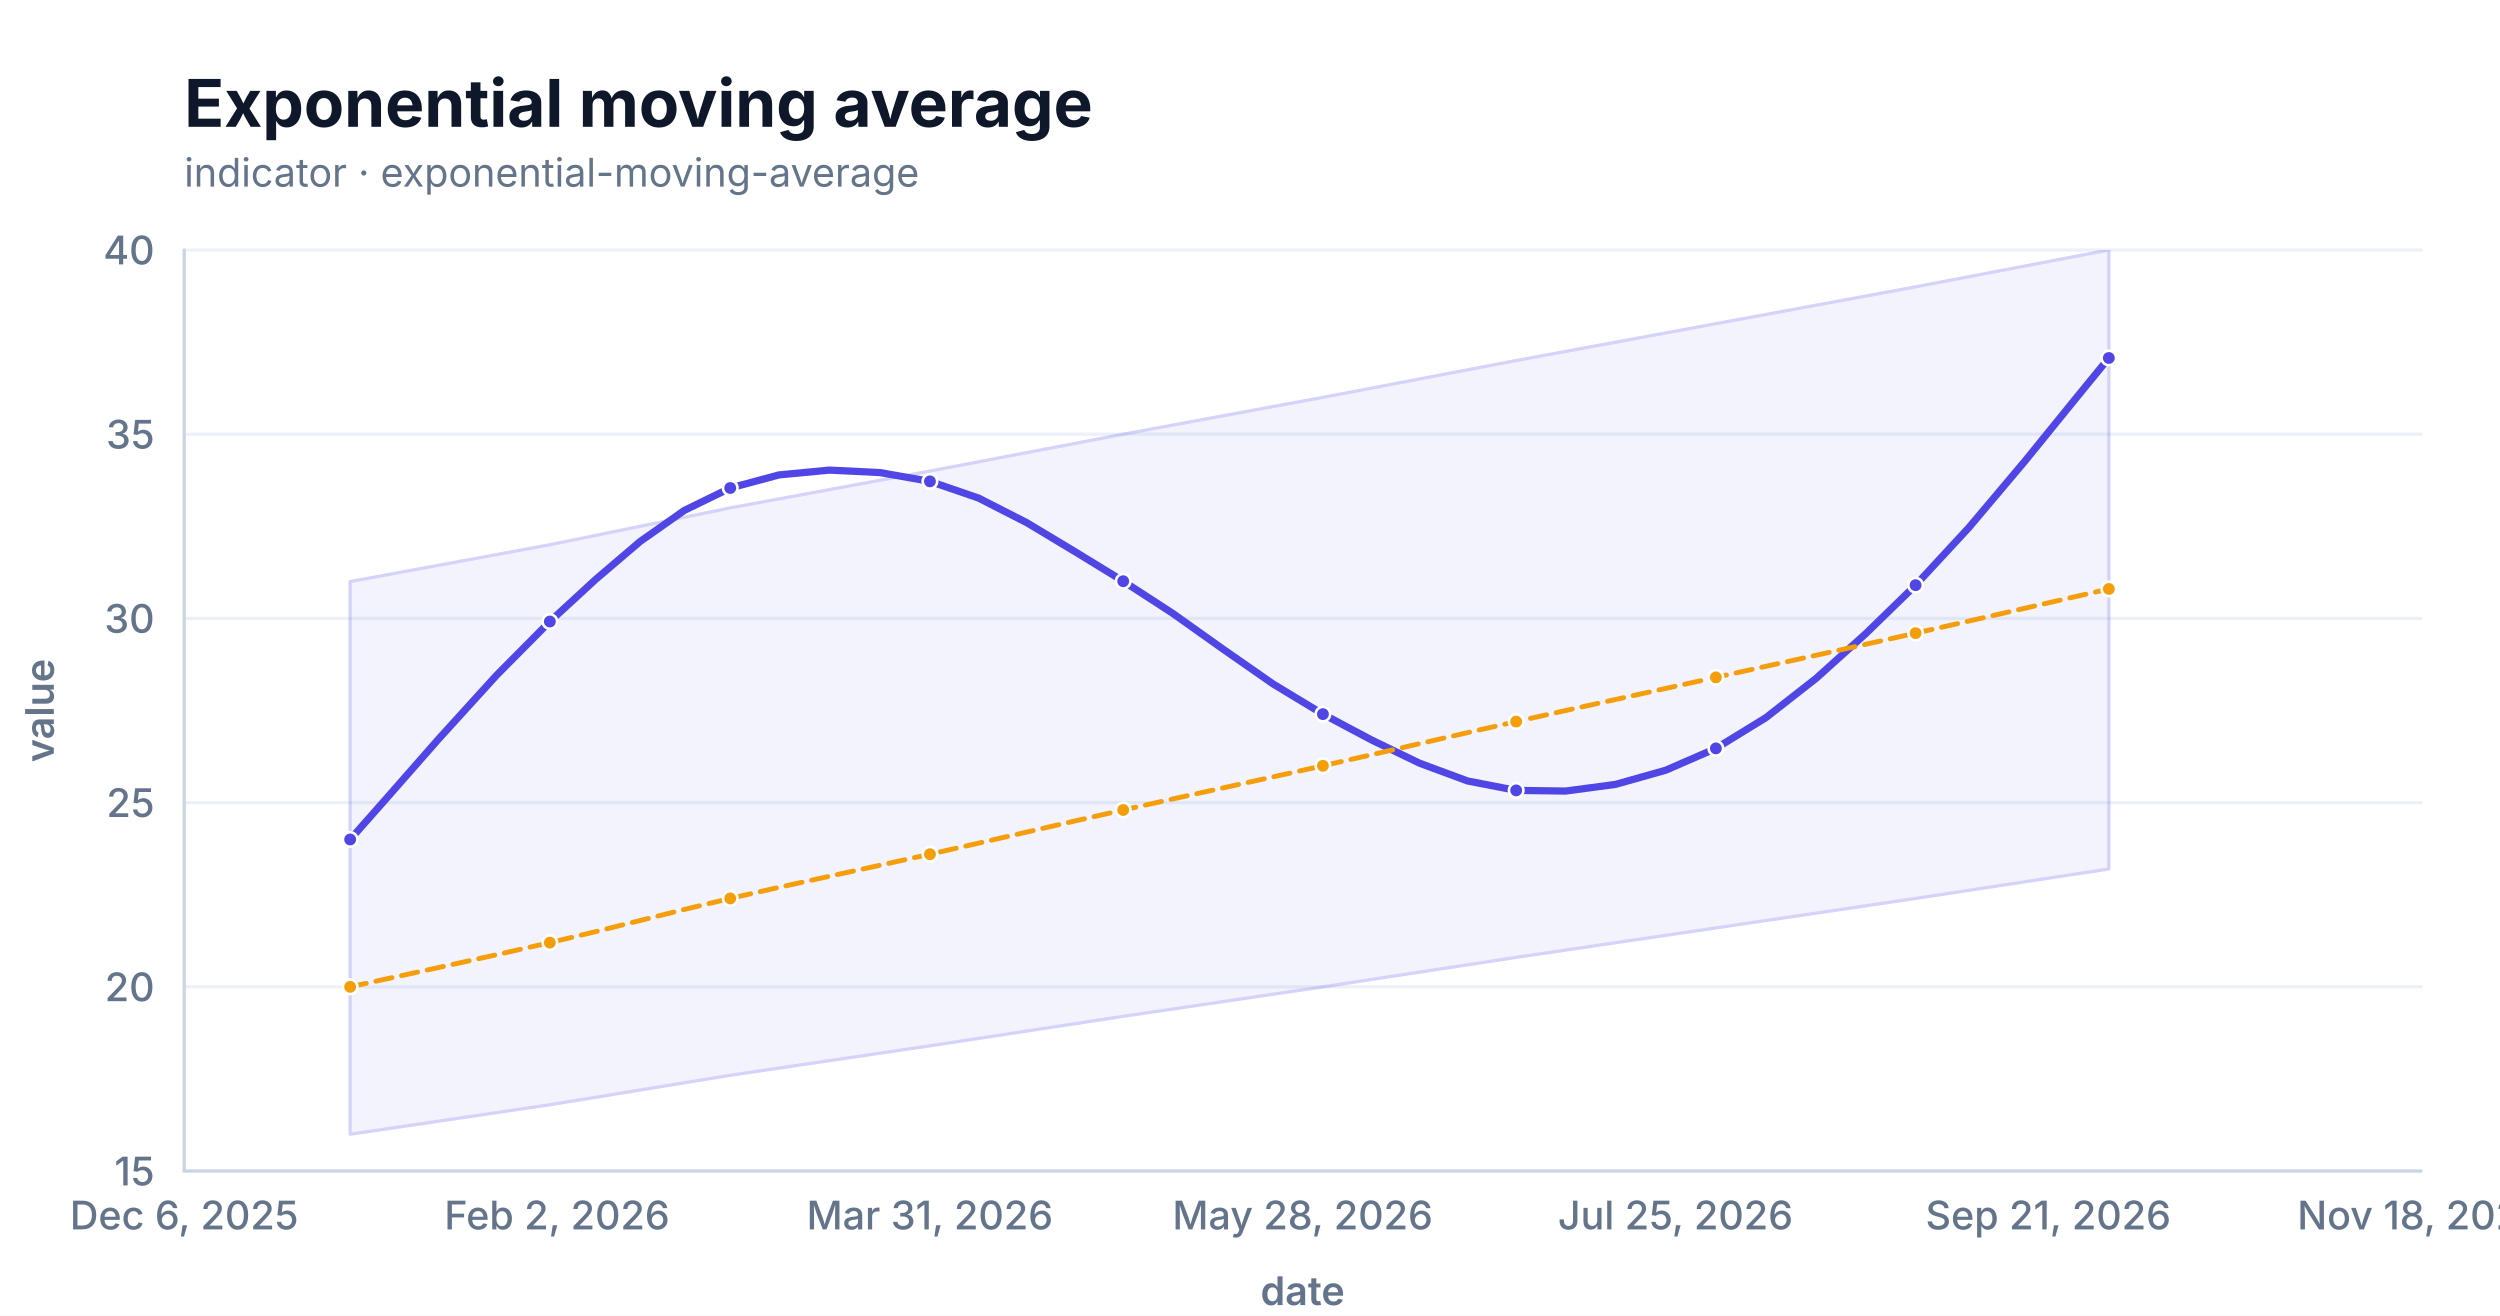
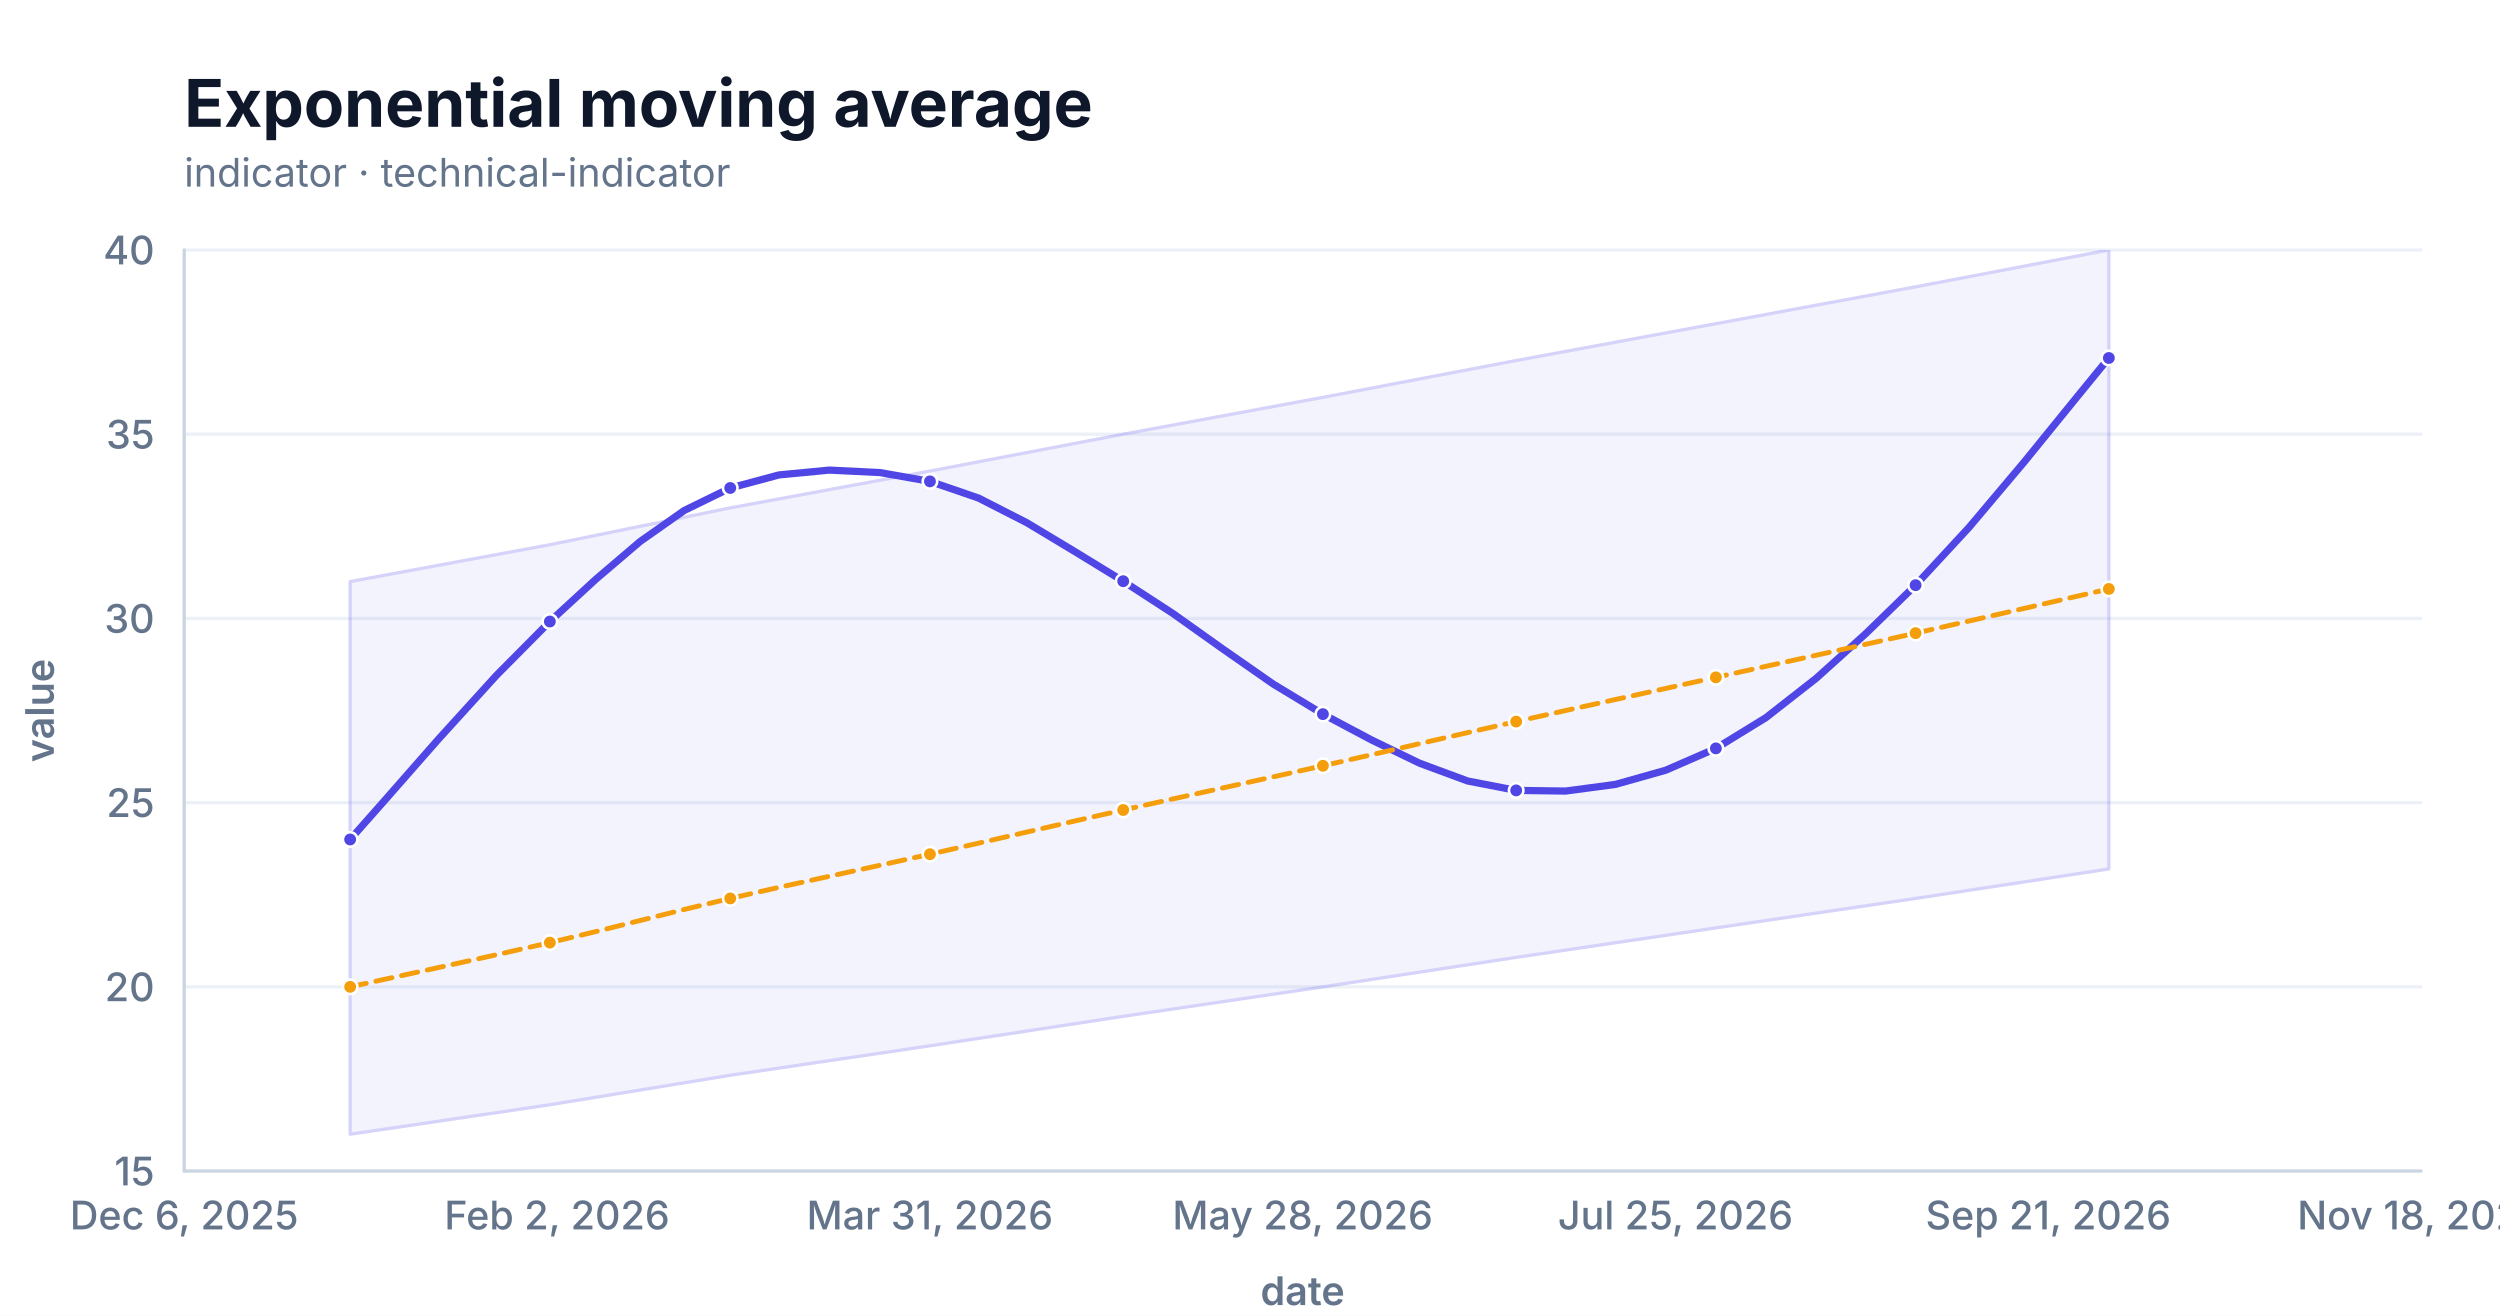
<svg xmlns="http://www.w3.org/2000/svg" width="760" height="400" viewBox="0 0 760 400" role="img" aria-labelledby="title description">
  <defs>
    <clipPath id="clip-1">
      <rect x="56" y="76" width="680" height="280" />
    </clipPath>
  </defs>
  <rect width="100%" height="100%" fill="#ffffff" />
  <g data-scene-node="scene:root">
    <line data-scene-node="axis-y:grid:1" opacity="0.82" x1="56" y1="300" x2="736" y2="300" fill="none" stroke="#e8eef6" stroke-width="1" stroke-linecap="round" />
    <line data-scene-node="axis-y:grid:2" opacity="0.82" x1="56" y1="244" x2="736" y2="244" fill="none" stroke="#e8eef6" stroke-width="1" stroke-linecap="round" />
    <line data-scene-node="axis-y:grid:3" opacity="0.82" x1="56" y1="188" x2="736" y2="188" fill="none" stroke="#e8eef6" stroke-width="1" stroke-linecap="round" />
    <line data-scene-node="axis-y:grid:4" opacity="0.82" x1="56" y1="132" x2="736" y2="132" fill="none" stroke="#e8eef6" stroke-width="1" stroke-linecap="round" />
    <line data-scene-node="axis-y:grid:5" opacity="0.82" x1="56" y1="76" x2="736" y2="76" fill="none" stroke="#e8eef6" stroke-width="1" stroke-linecap="round" />
    <g data-scene-node="layer-0:group" clip-path="url(#clip-1)">
      <path data-scene-node="layer-0:indicator-band" opacity="0.24" d="M 106.447 176.8 L 167.157 165.6 L 221.993 154.4 L 282.703 143.2 L 341.455 132 L 402.165 120.8 L 460.917 109.6 L 521.628 98.4 L 582.338 87.2 L 641.09 76 L 641.09 264.16 L 582.338 273.12 L 521.628 282.08 L 460.917 291.04 L 402.165 300 L 341.455 308.96 L 282.703 317.92 L 221.993 326.88 L 167.157 335.84 L 106.447 344.8 Z" fill="#4f46e547" stroke="#4f46e5" stroke-width="1" stroke-linejoin="round" />
      <path data-scene-node="layer-0:indicator-line:0" d="M 106.447 255.2 L 117.494 242.693 L 133.375 224.609 L 150.97 205.257 L 167.157 188.944 L 181.142 176.087 L 194.575 164.632 L 208.008 155.184 L 221.993 148.35 L 236.803 144.376 L 252.103 142.911 L 267.525 143.663 L 282.703 146.34 L 297.483 151.415 L 312.079 158.861 L 326.675 167.632 L 341.455 176.684 L 356.541 186.483 L 371.81 197.336 L 387.08 207.966 L 402.165 217.094 L 416.945 224.944 L 431.541 232.011 L 446.138 237.416 L 460.917 240.281 L 475.957 240.481 L 491.15 238.446 L 506.404 234.137 L 521.628 227.51 L 536.851 218.152 L 552.105 206.219 L 567.298 192.527 L 582.338 177.892 L 598.541 160.375 L 615.509 140.259 L 630.579 121.695 L 641.09 108.829" fill="none" stroke="#4f46e5" stroke-width="2.2" stroke-linecap="round" stroke-linejoin="round" />
      <circle data-scene-node="layer-0:indicator-point:0:0" cx="106.447" cy="255.2" r="2.2" fill="#4f46e5" stroke="#ffffff" stroke-width="0.8" />
      <circle data-scene-node="layer-0:indicator-point:0:1" cx="167.157" cy="188.944" r="2.2" fill="#4f46e5" stroke="#ffffff" stroke-width="0.8" />
      <circle data-scene-node="layer-0:indicator-point:0:2" cx="221.993" cy="148.35" r="2.2" fill="#4f46e5" stroke="#ffffff" stroke-width="0.8" />
      <circle data-scene-node="layer-0:indicator-point:0:3" cx="282.703" cy="146.34" r="2.2" fill="#4f46e5" stroke="#ffffff" stroke-width="0.8" />
      <circle data-scene-node="layer-0:indicator-point:0:4" cx="341.455" cy="176.684" r="2.2" fill="#4f46e5" stroke="#ffffff" stroke-width="0.8" />
      <circle data-scene-node="layer-0:indicator-point:0:5" cx="402.165" cy="217.094" r="2.2" fill="#4f46e5" stroke="#ffffff" stroke-width="0.8" />
      <circle data-scene-node="layer-0:indicator-point:0:6" cx="460.917" cy="240.281" r="2.2" fill="#4f46e5" stroke="#ffffff" stroke-width="0.8" />
      <circle data-scene-node="layer-0:indicator-point:0:7" cx="521.628" cy="227.51" r="2.2" fill="#4f46e5" stroke="#ffffff" stroke-width="0.8" />
      <circle data-scene-node="layer-0:indicator-point:0:8" cx="582.338" cy="177.892" r="2.2" fill="#4f46e5" stroke="#ffffff" stroke-width="0.8" />
      <circle data-scene-node="layer-0:indicator-point:0:9" cx="641.09" cy="108.829" r="2.2" fill="#4f46e5" stroke="#ffffff" stroke-width="0.8" />
      <path data-scene-node="layer-0:indicator-line:1" d="M 106.447 300 L 117.494 297.585 L 133.375 294.12 L 150.97 290.235 L 167.157 286.56 L 181.142 283.2 L 194.575 279.84 L 208.008 276.48 L 221.993 273.12 L 236.803 269.76 L 252.103 266.4 L 267.525 263.04 L 282.703 259.68 L 297.483 256.32 L 312.079 252.96 L 326.675 249.6 L 341.455 246.24 L 356.541 242.88 L 371.81 239.52 L 387.08 236.16 L 402.165 232.8 L 416.945 229.44 L 431.541 226.08 L 446.138 222.72 L 460.917 219.36 L 475.957 216 L 491.15 212.64 L 506.404 209.28 L 521.628 205.92 L 536.851 202.56 L 552.105 199.2 L 567.298 195.84 L 582.338 192.48 L 598.541 188.805 L 615.509 184.92 L 630.579 181.455 L 641.09 179.04" fill="none" stroke="#f59e0b" stroke-width="1.5" stroke-dasharray="5 3" stroke-linecap="round" stroke-linejoin="round" />
      <circle data-scene-node="layer-0:indicator-point:1:0" cx="106.447" cy="300" r="2.2" fill="#f59e0b" stroke="#ffffff" stroke-width="0.8" />
      <circle data-scene-node="layer-0:indicator-point:1:1" cx="167.157" cy="286.56" r="2.2" fill="#f59e0b" stroke="#ffffff" stroke-width="0.8" />
      <circle data-scene-node="layer-0:indicator-point:1:2" cx="221.993" cy="273.12" r="2.2" fill="#f59e0b" stroke="#ffffff" stroke-width="0.8" />
      <circle data-scene-node="layer-0:indicator-point:1:3" cx="282.703" cy="259.68" r="2.2" fill="#f59e0b" stroke="#ffffff" stroke-width="0.8" />
      <circle data-scene-node="layer-0:indicator-point:1:4" cx="341.455" cy="246.24" r="2.2" fill="#f59e0b" stroke="#ffffff" stroke-width="0.8" />
      <circle data-scene-node="layer-0:indicator-point:1:5" cx="402.165" cy="232.8" r="2.2" fill="#f59e0b" stroke="#ffffff" stroke-width="0.8" />
      <circle data-scene-node="layer-0:indicator-point:1:6" cx="460.917" cy="219.36" r="2.2" fill="#f59e0b" stroke="#ffffff" stroke-width="0.8" />
      <circle data-scene-node="layer-0:indicator-point:1:7" cx="521.628" cy="205.92" r="2.2" fill="#f59e0b" stroke="#ffffff" stroke-width="0.8" />
      <circle data-scene-node="layer-0:indicator-point:1:8" cx="582.338" cy="192.48" r="2.2" fill="#f59e0b" stroke="#ffffff" stroke-width="0.8" />
      <circle data-scene-node="layer-0:indicator-point:1:9" cx="641.09" cy="179.04" r="2.2" fill="#f59e0b" stroke="#ffffff" stroke-width="0.8" />
    </g>
    <line data-scene-node="axis-x:line" x1="56" y1="356" x2="736" y2="356" fill="none" stroke="#cbd5e1" stroke-width="1" stroke-linecap="round" />
    <line data-scene-node="axis-y:line" x1="56" y1="76" x2="56" y2="356" fill="none" stroke="#cbd5e1" stroke-width="1" stroke-linecap="round" />
    <text data-scene-node="axis-x:label:0" x="56" y="365" fill="#64748b" font-family="Inter, ui-sans-serif, system-ui, -apple-system, BlinkMacSystemFont, &quot;Segoe UI&quot;, sans-serif" font-size="12" font-weight="500" text-anchor="middle" dominant-baseline="text-before-edge">Dec 6, 2025</text>
    <text data-scene-node="axis-x:label:1" x="169.333" y="365" fill="#64748b" font-family="Inter, ui-sans-serif, system-ui, -apple-system, BlinkMacSystemFont, &quot;Segoe UI&quot;, sans-serif" font-size="12" font-weight="500" text-anchor="middle" dominant-baseline="text-before-edge">Feb 2, 2026</text>
    <text data-scene-node="axis-x:label:2" x="282.667" y="365" fill="#64748b" font-family="Inter, ui-sans-serif, system-ui, -apple-system, BlinkMacSystemFont, &quot;Segoe UI&quot;, sans-serif" font-size="12" font-weight="500" text-anchor="middle" dominant-baseline="text-before-edge">Mar 31, 2026</text>
    <text data-scene-node="axis-x:label:3" x="396" y="365" fill="#64748b" font-family="Inter, ui-sans-serif, system-ui, -apple-system, BlinkMacSystemFont, &quot;Segoe UI&quot;, sans-serif" font-size="12" font-weight="500" text-anchor="middle" dominant-baseline="text-before-edge">May 28, 2026</text>
    <text data-scene-node="axis-x:label:4" x="509.333" y="365" fill="#64748b" font-family="Inter, ui-sans-serif, system-ui, -apple-system, BlinkMacSystemFont, &quot;Segoe UI&quot;, sans-serif" font-size="12" font-weight="500" text-anchor="middle" dominant-baseline="text-before-edge">Jul 25, 2026</text>
    <text data-scene-node="axis-x:label:5" x="622.667" y="365" fill="#64748b" font-family="Inter, ui-sans-serif, system-ui, -apple-system, BlinkMacSystemFont, &quot;Segoe UI&quot;, sans-serif" font-size="12" font-weight="500" text-anchor="middle" dominant-baseline="text-before-edge">Sep 21, 2026</text>
    <text data-scene-node="axis-x:label:6" x="736" y="365" fill="#64748b" font-family="Inter, ui-sans-serif, system-ui, -apple-system, BlinkMacSystemFont, &quot;Segoe UI&quot;, sans-serif" font-size="12" font-weight="500" text-anchor="middle" dominant-baseline="text-before-edge">Nov 18, 2026</text>
    <text data-scene-node="axis-x:title" x="396" y="388" fill="#64748b" font-family="Inter, ui-sans-serif, system-ui, -apple-system, BlinkMacSystemFont, &quot;Segoe UI&quot;, sans-serif" font-size="12" font-weight="600" text-anchor="middle" dominant-baseline="text-before-edge">date</text>
    <text data-scene-node="axis-y:label:0" x="47" y="356" fill="#64748b" font-family="Inter, ui-sans-serif, system-ui, -apple-system, BlinkMacSystemFont, &quot;Segoe UI&quot;, sans-serif" font-size="12" font-weight="500" text-anchor="end" dominant-baseline="central">15</text>
    <text data-scene-node="axis-y:label:1" x="47" y="300" fill="#64748b" font-family="Inter, ui-sans-serif, system-ui, -apple-system, BlinkMacSystemFont, &quot;Segoe UI&quot;, sans-serif" font-size="12" font-weight="500" text-anchor="end" dominant-baseline="central">20</text>
    <text data-scene-node="axis-y:label:2" x="47" y="244" fill="#64748b" font-family="Inter, ui-sans-serif, system-ui, -apple-system, BlinkMacSystemFont, &quot;Segoe UI&quot;, sans-serif" font-size="12" font-weight="500" text-anchor="end" dominant-baseline="central">25</text>
    <text data-scene-node="axis-y:label:3" x="47" y="188" fill="#64748b" font-family="Inter, ui-sans-serif, system-ui, -apple-system, BlinkMacSystemFont, &quot;Segoe UI&quot;, sans-serif" font-size="12" font-weight="500" text-anchor="end" dominant-baseline="central">30</text>
    <text data-scene-node="axis-y:label:4" x="47" y="132" fill="#64748b" font-family="Inter, ui-sans-serif, system-ui, -apple-system, BlinkMacSystemFont, &quot;Segoe UI&quot;, sans-serif" font-size="12" font-weight="500" text-anchor="end" dominant-baseline="central">35</text>
    <text data-scene-node="axis-y:label:5" x="47" y="76" fill="#64748b" font-family="Inter, ui-sans-serif, system-ui, -apple-system, BlinkMacSystemFont, &quot;Segoe UI&quot;, sans-serif" font-size="12" font-weight="500" text-anchor="end" dominant-baseline="central">40</text>
    <text data-scene-node="axis-y:title" x="12" y="216" fill="#64748b" font-family="Inter, ui-sans-serif, system-ui, -apple-system, BlinkMacSystemFont, &quot;Segoe UI&quot;, sans-serif" font-size="12" font-weight="600" text-anchor="middle" dominant-baseline="central" transform="rotate(-90 12 216)">value</text>
    <text data-scene-node="chart:title" x="56" y="24" fill="#0f172a" font-family="Inter, ui-sans-serif, system-ui, -apple-system, BlinkMacSystemFont, &quot;Segoe UI&quot;, sans-serif" font-size="20" font-weight="700" text-anchor="start" dominant-baseline="text-before-edge">Exponential moving average</text>
-     <text data-scene-node="chart:subtitle" x="56" y="48" fill="#64748b" font-family="Inter, ui-sans-serif, system-ui, -apple-system, BlinkMacSystemFont, &quot;Segoe UI&quot;, sans-serif" font-size="12" font-weight="400" text-anchor="start" dominant-baseline="text-before-edge">indicator · exponential-moving-average</text>
+     <text data-scene-node="chart:subtitle" x="56" y="48" fill="#64748b" font-family="Inter, ui-sans-serif, system-ui, -apple-system, BlinkMacSystemFont, &quot;Segoe UI&quot;, sans-serif" font-size="12" font-weight="400" text-anchor="start" dominant-baseline="text-before-edge">indicator · technical-indicator</text>
  </g>
</svg>
